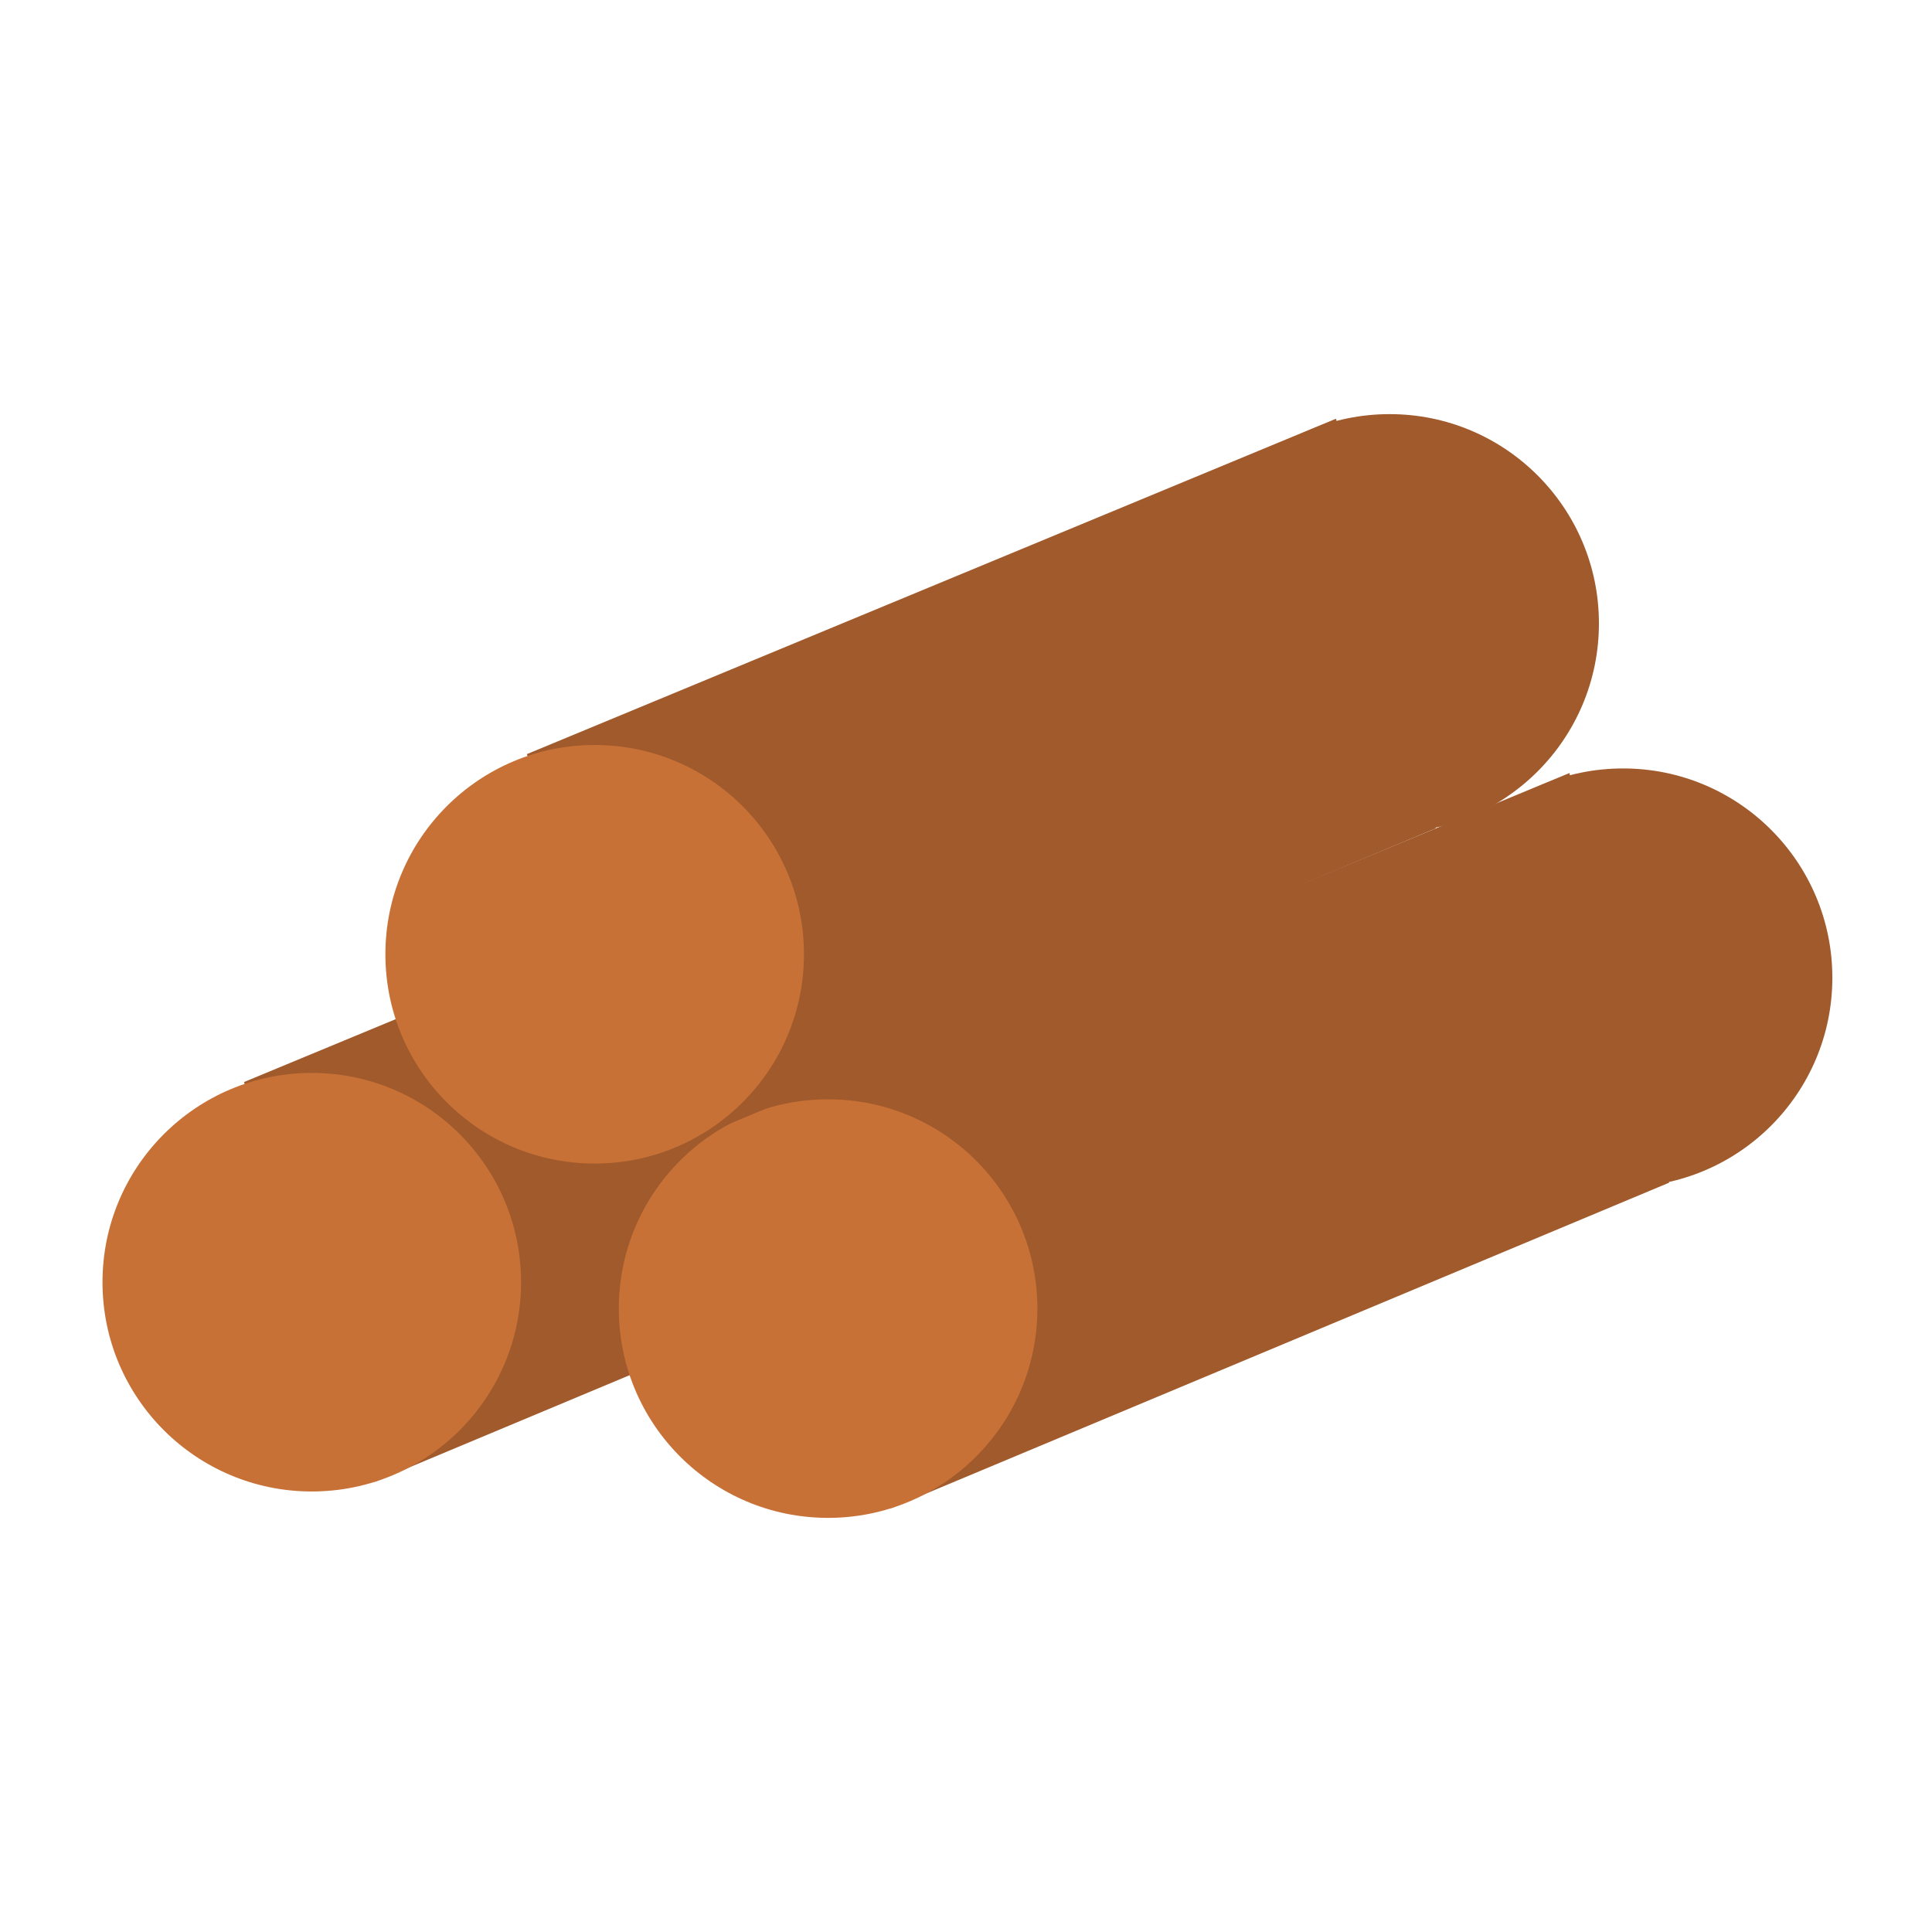
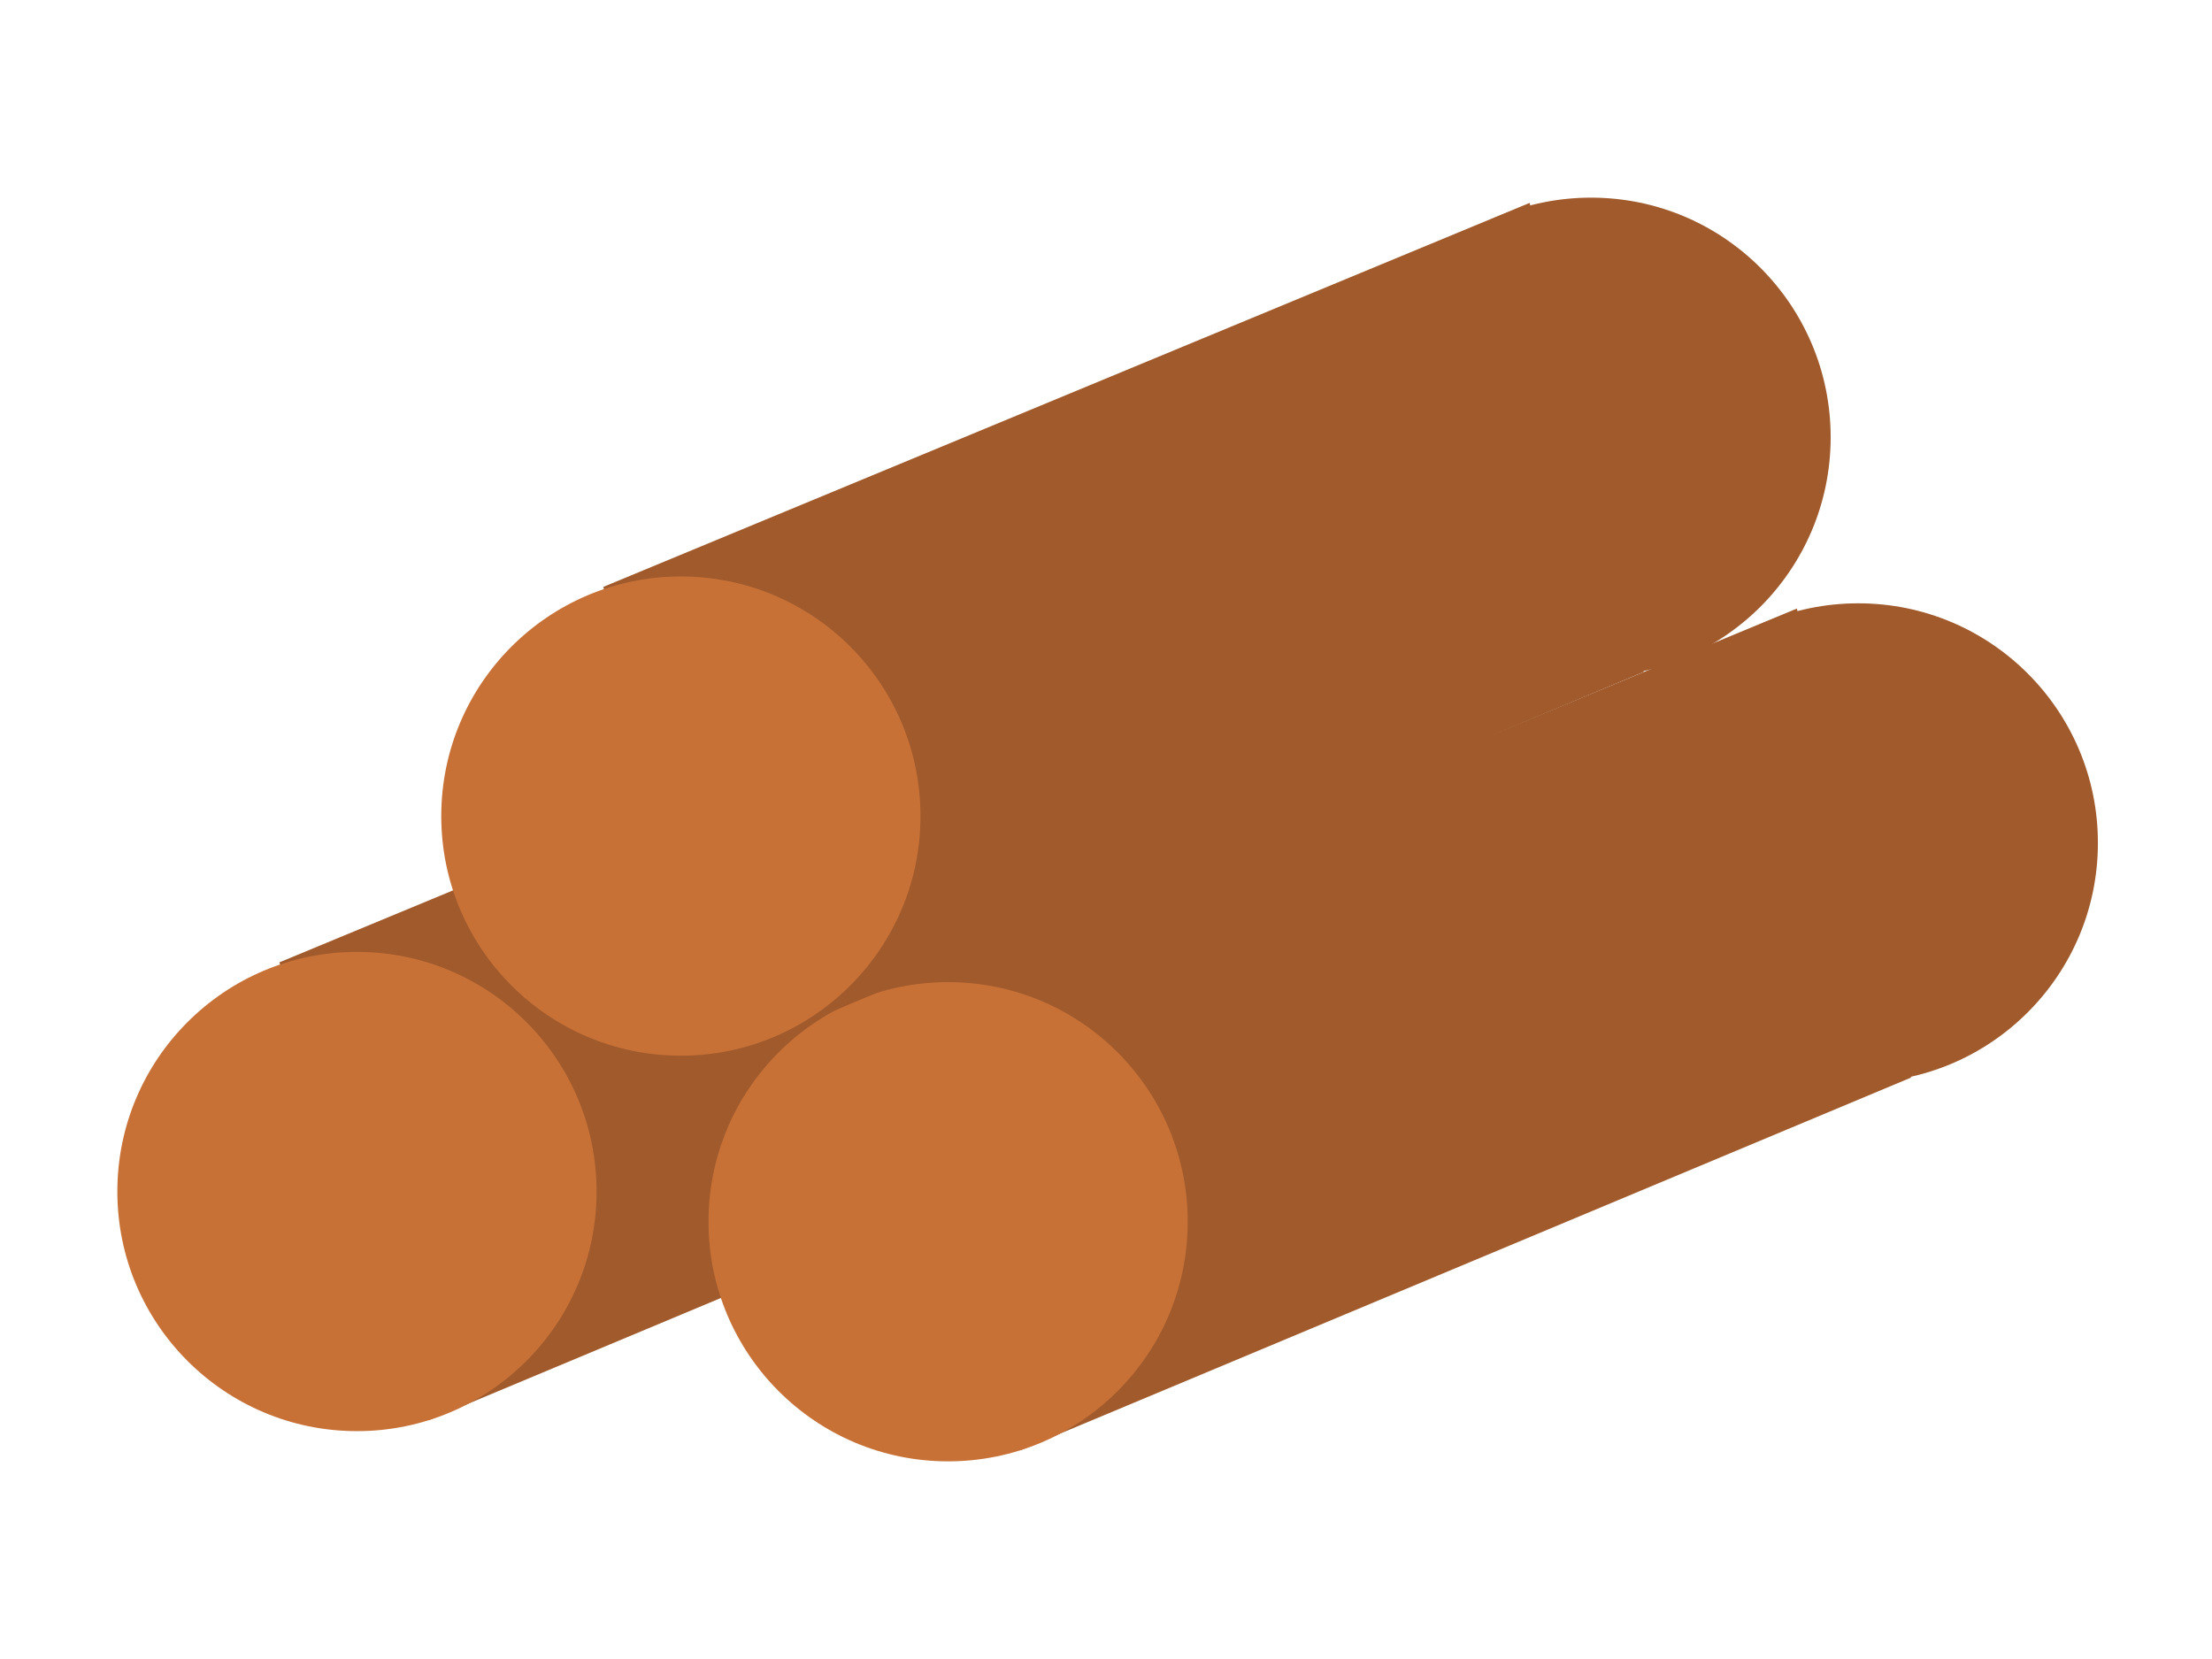
- <svg xmlns="http://www.w3.org/2000/svg" width="48" height="48" viewBox="0 0 48 48" version="1.1" id="svg5">
+ <svg xmlns="http://www.w3.org/2000/svg" width="48" height="36" viewBox="0 0 48 36" version="1.1" id="svg5">
  <defs id="defs2" />
  <g id="layer1">
-     <g id="g2882" transform="translate(0,0.1185512)">
+     <g id="g2882" transform="translate(0,-5.881449)">
      <g id="g3297" transform="matrix(0.8750512,0,0,0.8750512,0.1164861,0.5198571)">
        <circle style="fill:#a05a2c;fill-opacity:1;stroke:none;stroke-width:1;stroke-dasharray:none;stroke-opacity:1" id="circle3172" cx="31.29" cy="26.281" r="5.942" />
        <path style="fill:#a05a2c;fill-opacity:1;stroke:none;stroke-width:1;stroke-dasharray:none;stroke-opacity:1" d="M 6.795,29.992 29.767,20.469 32.598,32.1 10.497,41.347 Z" id="path3174" />
        <circle style="fill:#c87137;fill-opacity:1;stroke:none;stroke-width:1;stroke-dasharray:none;stroke-opacity:1" id="path234" cx="8.719" cy="35.675" r="5.942" />
      </g>
      <g id="g3305" transform="matrix(0.8750512,0,0,0.8750512,12.94424,1.175651)">
        <circle style="fill:#a05a2c;fill-opacity:1;stroke:none;stroke-width:1;stroke-dasharray:none;stroke-opacity:1" id="circle3299" cx="31.29" cy="26.281" r="5.942" />
        <path style="fill:#a05a2c;fill-opacity:1;stroke:none;stroke-width:1;stroke-dasharray:none;stroke-opacity:1" d="M 6.795,29.992 29.767,20.469 32.598,32.1 10.497,41.347 Z" id="path3301" />
        <circle style="fill:#c87137;fill-opacity:1;stroke:none;stroke-width:1;stroke-dasharray:none;stroke-opacity:1" id="circle3303" cx="8.719" cy="35.675" r="5.942" />
      </g>
      <g id="g3313" transform="matrix(0.8750512,0,0,0.8750512,7.145067,-7.627335)">
        <circle style="fill:#a05a2c;fill-opacity:1;stroke:none;stroke-width:1;stroke-dasharray:none;stroke-opacity:1" id="circle3307" cx="31.29" cy="26.281" r="5.942" />
        <path style="fill:#a05a2c;fill-opacity:1;stroke:none;stroke-width:1;stroke-dasharray:none;stroke-opacity:1" d="M 6.795,29.992 29.767,20.469 32.598,32.1 10.497,41.347 Z" id="path3309" />
        <circle style="fill:#c87137;fill-opacity:1;stroke:none;stroke-width:1;stroke-dasharray:none;stroke-opacity:1" id="circle3311" cx="8.719" cy="35.675" r="5.942" />
      </g>
    </g>
  </g>
</svg>
